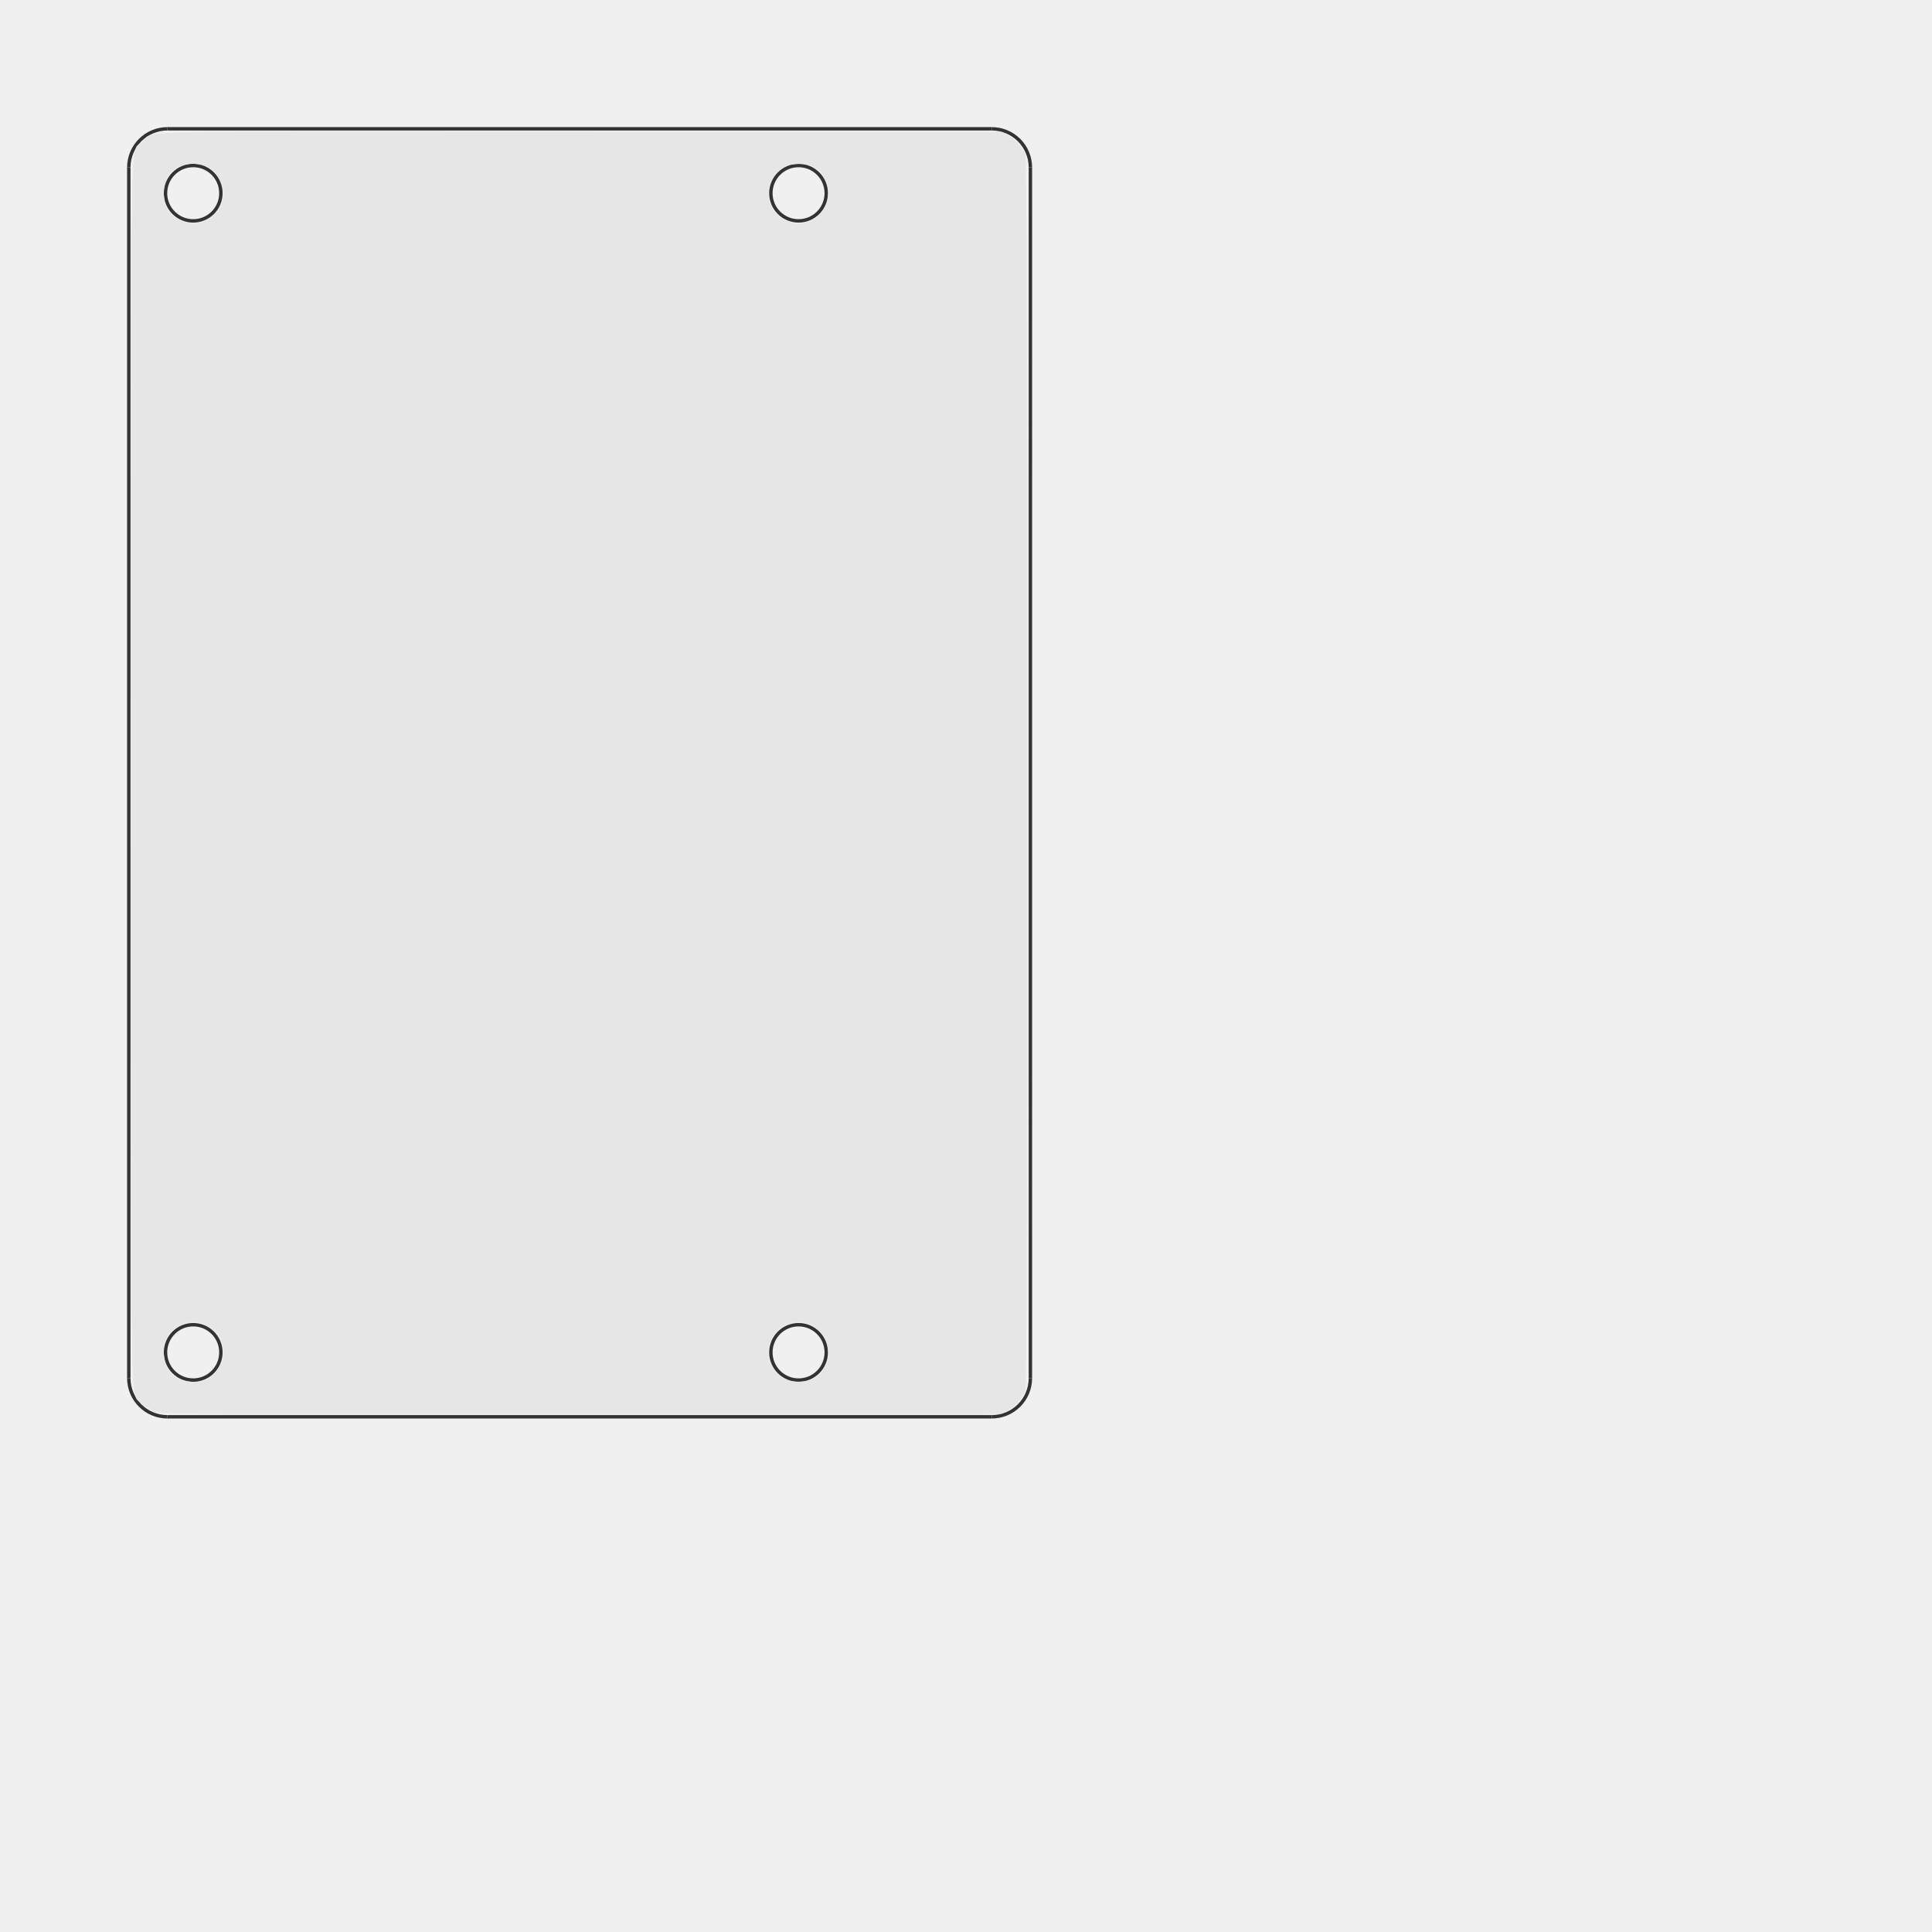
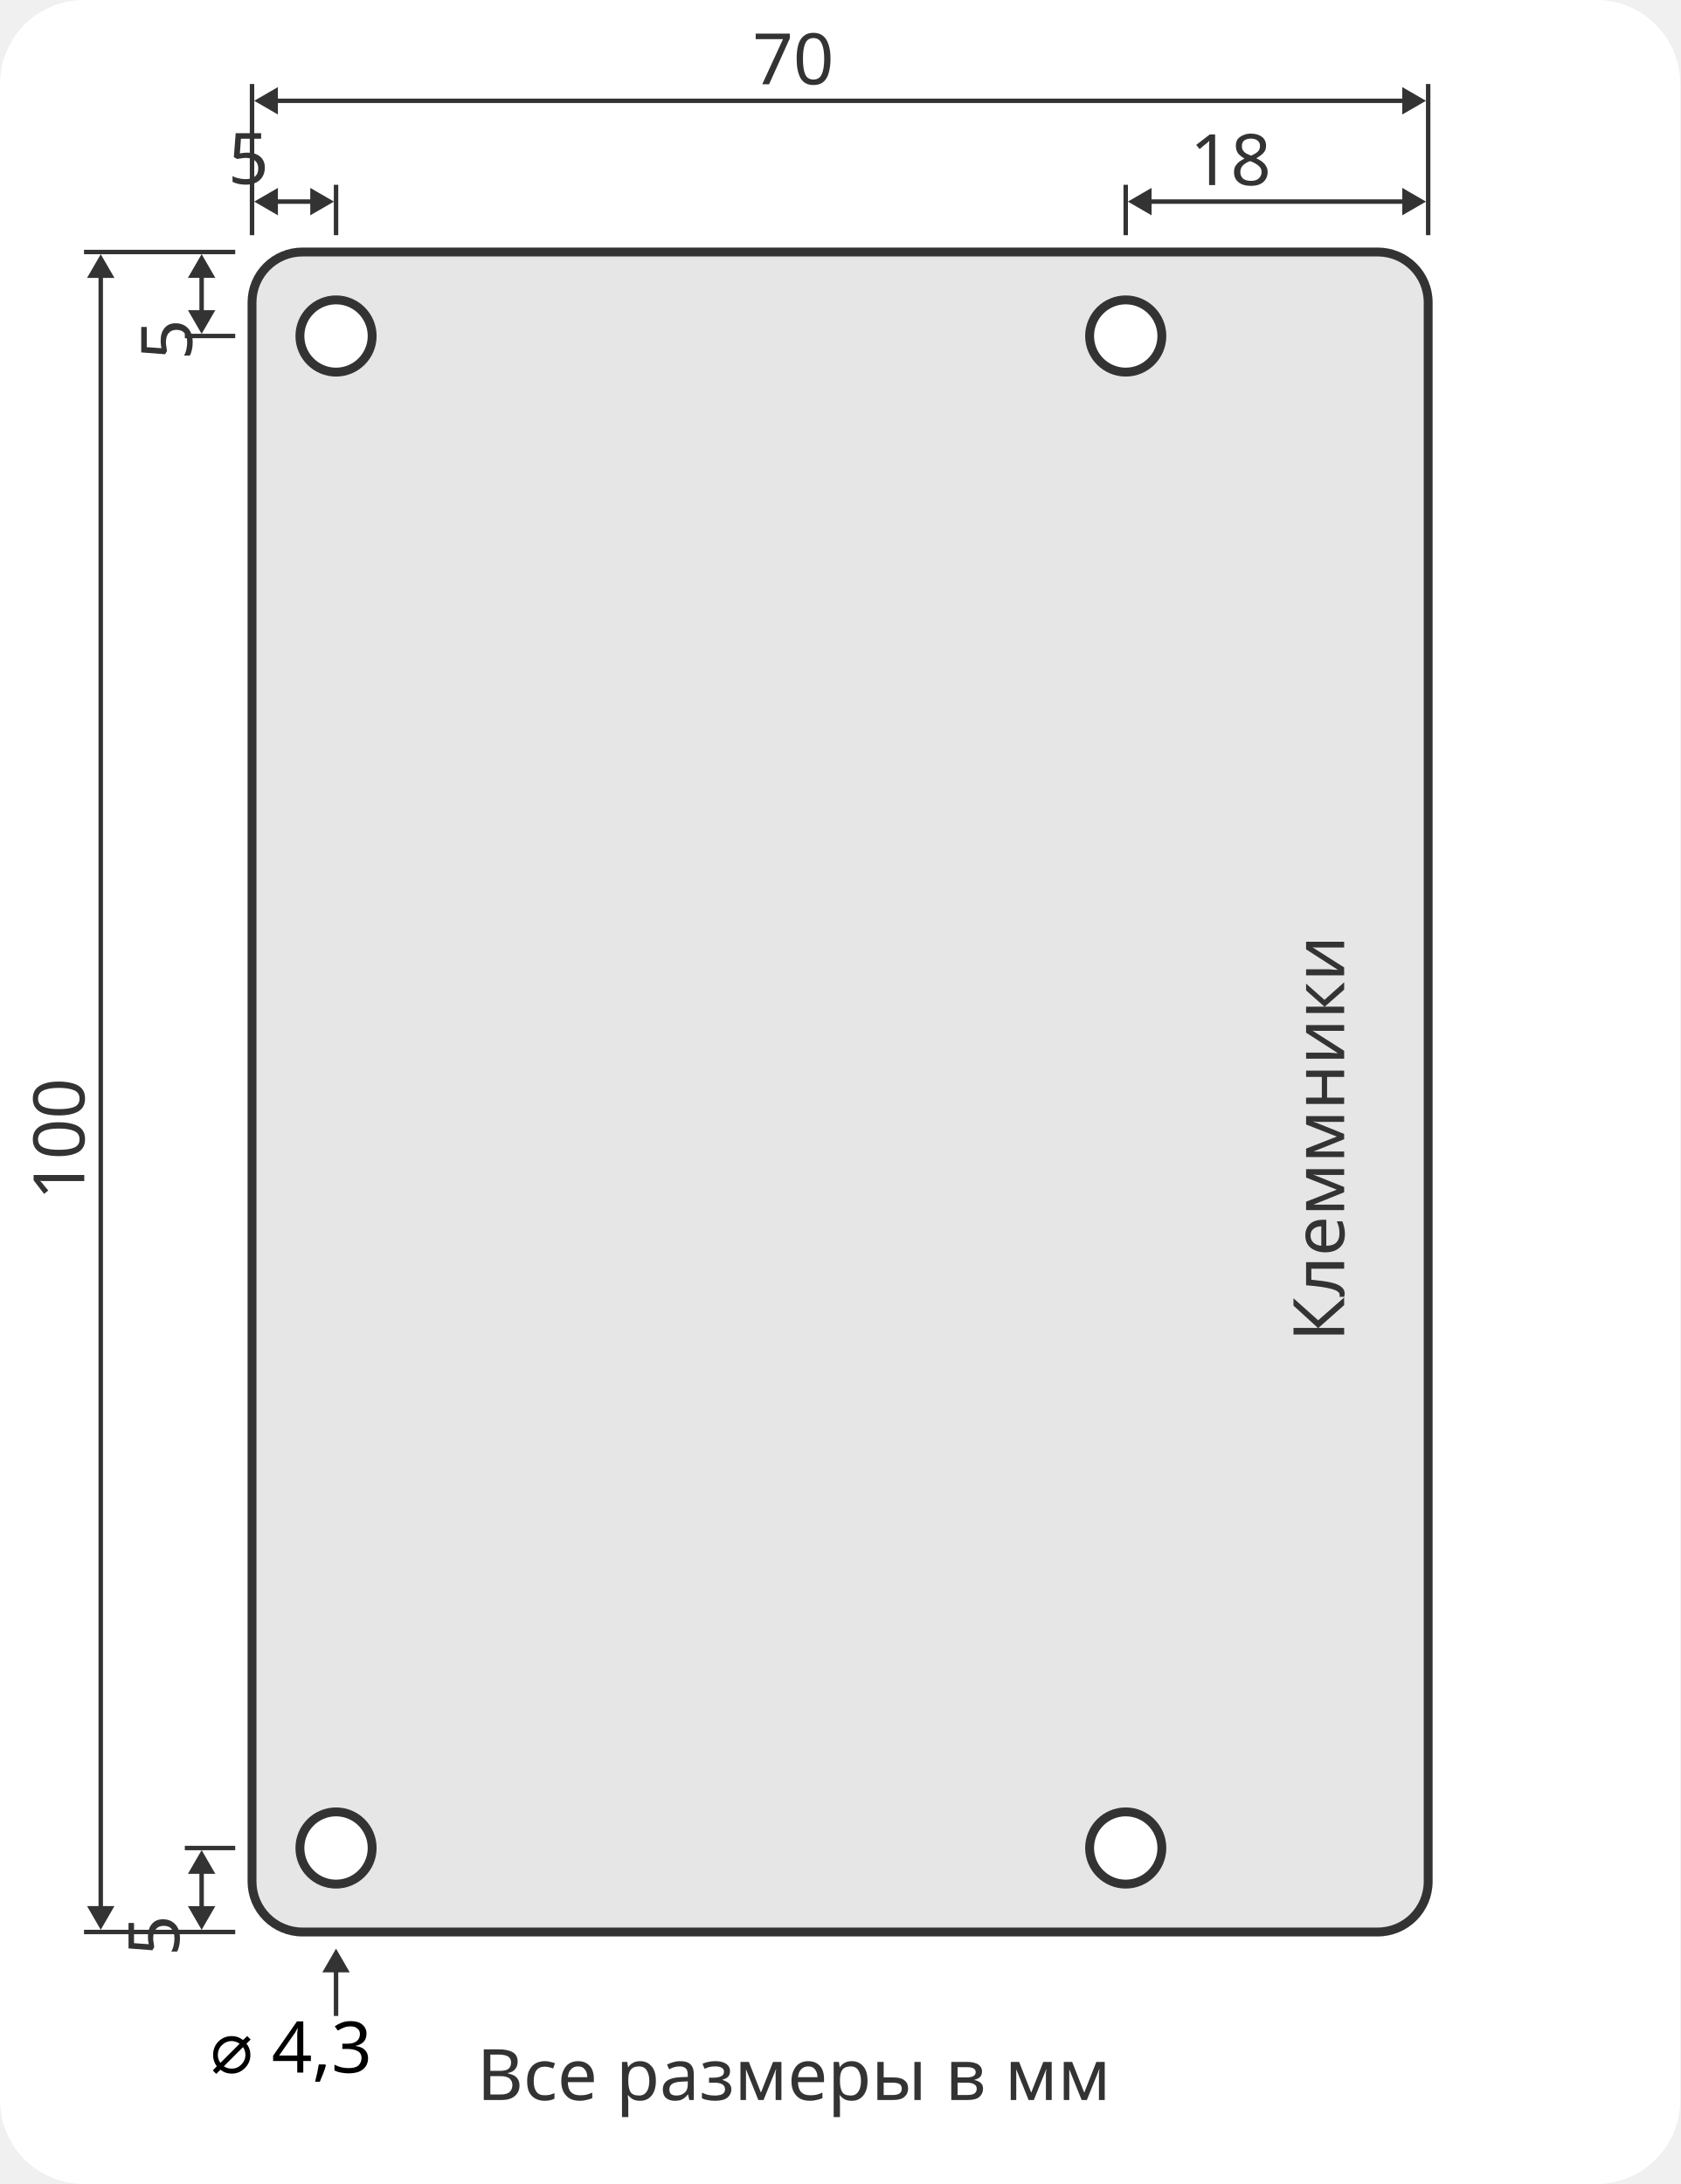
- <svg xmlns="http://www.w3.org/2000/svg" width="150mm" height="150mm" viewBox="0 0 150 150" version="1.1" id="svg1">
+ <svg xmlns="http://www.w3.org/2000/svg" xmlns:xlink="http://www.w3.org/1999/xlink" width="100mm" height="130mm" viewBox="0 0 100 130" version="1.1" id="svg1">
  <style id="style1">
.measure-arrow
{
}
.measure-label
{

}
.measure-line
{
}</style>
  <defs id="defs1">
-     </defs>
+     <linearGradient id="linearGradient15">
+       <stop style="stop-color:#333333;stop-opacity:1;" offset="0" id="stop15" />
+       <stop style="stop-color:#333333;stop-opacity:0;" offset="1" id="stop16" />
+     </linearGradient>
+     <marker style="overflow:visible" id="marker15" refX="0" refY="0" orient="auto-start-reverse" markerWidth="1" markerHeight="1" viewBox="0 0 1 1" preserveAspectRatio="xMidYMid">
+       <path transform="scale(0.5)" style="fill:context-stroke;fill-rule:evenodd;stroke:context-stroke;stroke-width:1pt" d="M 5.77,0 -2.88,5 V -5 Z" id="path15" />
+     </marker>
+     <marker style="overflow:visible" id="Triangle" refX="0" refY="0" orient="auto-start-reverse" markerWidth="1" markerHeight="1" viewBox="0 0 1 1" preserveAspectRatio="xMidYMid">
+       <path transform="scale(0.5)" style="fill:context-stroke;fill-rule:evenodd;stroke:context-stroke;stroke-width:1pt" d="M 5.77,0 -2.88,5 V -5 Z" id="path135" />
+     </marker>
+     <linearGradient xlink:href="#linearGradient15" id="linearGradient16" x1="43.312" y1="-0.482" x2="55.646" y2="-0.482" gradientUnits="userSpaceOnUse" gradientTransform="translate(-3.496017,1)" />
+     <marker style="overflow:visible" id="Triangle-0" refX="0" refY="0" orient="auto-start-reverse" markerWidth="1" markerHeight="1" viewBox="0 0 1 1" preserveAspectRatio="xMidYMid">
+       <path transform="scale(0.5)" style="fill:context-stroke;fill-rule:evenodd;stroke:context-stroke;stroke-width:1pt" d="M 5.77,0 -2.88,5 V -5 Z" id="path135-4" />
+     </marker>
+     <marker style="overflow:visible" id="marker15-8" refX="0" refY="0" orient="auto-start-reverse" markerWidth="1" markerHeight="1" viewBox="0 0 1 1" preserveAspectRatio="xMidYMid">
+       <path transform="scale(0.5)" style="fill:context-stroke;fill-rule:evenodd;stroke:context-stroke;stroke-width:1pt" d="M 5.77,0 -2.88,5 V -5 Z" id="path15-8" />
+     </marker>
+     <marker style="overflow:visible" id="Triangle-2" refX="0" refY="0" orient="auto-start-reverse" markerWidth="1" markerHeight="1" viewBox="0 0 1 1" preserveAspectRatio="xMidYMid">
+       <path transform="scale(0.5)" style="fill:context-stroke;fill-rule:evenodd;stroke:context-stroke;stroke-width:1pt" d="M 5.77,0 -2.88,5 V -5 Z" id="path135-5" />
+     </marker>
+     <marker style="overflow:visible" id="marker15-4" refX="0" refY="0" orient="auto-start-reverse" markerWidth="1" markerHeight="1" viewBox="0 0 1 1" preserveAspectRatio="xMidYMid">
+       <path transform="scale(0.5)" style="fill:context-stroke;fill-rule:evenodd;stroke:context-stroke;stroke-width:1pt" d="M 5.77,0 -2.88,5 V -5 Z" id="path15-0" />
+     </marker>
+     <marker style="overflow:visible" id="Triangle-0-8" refX="0" refY="0" orient="auto-start-reverse" markerWidth="1" markerHeight="1" viewBox="0 0 1 1" preserveAspectRatio="xMidYMid">
+       <path transform="scale(0.5)" style="fill:context-stroke;fill-rule:evenodd;stroke:context-stroke;stroke-width:1pt" d="M 5.77,0 -2.88,5 V -5 Z" id="path135-4-6" />
+     </marker>
+     <marker style="overflow:visible" id="marker15-8-2" refX="0" refY="0" orient="auto-start-reverse" markerWidth="1" markerHeight="1" viewBox="0 0 1 1" preserveAspectRatio="xMidYMid">
+       <path transform="scale(0.5)" style="fill:context-stroke;fill-rule:evenodd;stroke:context-stroke;stroke-width:1pt" d="M 5.77,0 -2.88,5 V -5 Z" id="path15-8-8" />
+     </marker>
+     <marker style="overflow:visible" id="Triangle-0-8-6" refX="0" refY="0" orient="auto-start-reverse" markerWidth="1" markerHeight="1" viewBox="0 0 1 1" preserveAspectRatio="xMidYMid">
+       <path transform="scale(0.5)" style="fill:context-stroke;fill-rule:evenodd;stroke:context-stroke;stroke-width:1pt" d="M 5.77,0 -2.88,5 V -5 Z" id="path135-4-6-2" />
+     </marker>
+     <marker style="overflow:visible" id="marker15-8-2-9" refX="0" refY="0" orient="auto-start-reverse" markerWidth="1" markerHeight="1" viewBox="0 0 1 1" preserveAspectRatio="xMidYMid">
+       <path transform="scale(0.5)" style="fill:context-stroke;fill-rule:evenodd;stroke:context-stroke;stroke-width:1pt" d="M 5.77,0 -2.88,5 V -5 Z" id="path15-8-8-9" />
+     </marker>
+     <marker style="overflow:visible" id="Triangle-1" refX="0" refY="0" orient="auto-start-reverse" markerWidth="1" markerHeight="1" viewBox="0 0 1 1" preserveAspectRatio="xMidYMid">
+       <path transform="scale(0.5)" style="fill:context-stroke;fill-rule:evenodd;stroke:context-stroke;stroke-width:1pt" d="M 5.77,0 -2.88,5 V -5 Z" id="path135-0" />
+     </marker>
+     <marker style="overflow:visible" id="marker15-3" refX="0" refY="0" orient="auto-start-reverse" markerWidth="1" markerHeight="1" viewBox="0 0 1 1" preserveAspectRatio="xMidYMid">
+       <path transform="scale(0.5)" style="fill:context-stroke;fill-rule:evenodd;stroke:context-stroke;stroke-width:1pt" d="M 5.77,0 -2.88,5 V -5 Z" id="path15-4" />
+     </marker>
+   </defs>
+   <g id="layer3">
+     <rect style="fill:#ffffff;fill-opacity:1;stroke:none;stroke-width:0.265;stroke-linejoin:round;stroke-dasharray:none;stroke-opacity:1" id="rect16" width="100" height="130" x="0" y="0" rx="5" ry="5" />
+   </g>
+   <g id="layer2">
+     <rect style="fill:#e6e6e6;fill-opacity:1;stroke:#333333;stroke-width:0.529;stroke-linejoin:round;stroke-dasharray:none;stroke-opacity:1" id="rect4" width="70" height="100" x="15" y="15" rx="3" ry="3" />
+     <path style="fill:#ffffff;fill-opacity:1;stroke:#333333;stroke-width:0.265;stroke-linejoin:round;stroke-dasharray:none;stroke-opacity:1" d="M 15,14 V 5" id="path13" />
+     <path style="fill:#ffffff;fill-opacity:1;stroke:#333333;stroke-width:0.265;stroke-linejoin:round;stroke-dasharray:none;stroke-opacity:1" d="M 14,15 H 5" id="path13-8" />
+     <path style="fill:#ffffff;fill-opacity:1;stroke:#333333;stroke-width:0.265;stroke-linejoin:round;stroke-dasharray:none;stroke-opacity:1" d="m 14,20 h -3" id="path13-1-6" />
+     <path style="fill:#ffffff;fill-opacity:1;stroke:#333333;stroke-width:0.265;stroke-linejoin:round;stroke-dasharray:none;stroke-opacity:1" d="m 14,110 h -3" id="path13-1-6-0" />
+     <path style="fill:#ffffff;fill-opacity:1;stroke:#333333;stroke-width:0.265;stroke-linejoin:round;stroke-dasharray:none;stroke-opacity:1" d="m 20,14 v -3" id="path13-9" />
+     <path style="fill:#ffffff;fill-opacity:1;stroke:#333333;stroke-width:0.265;stroke-linejoin:round;stroke-dasharray:none;stroke-opacity:1" d="m 67,14 v -3" id="path13-9-3" />
+     <path style="fill:#ffffff;fill-opacity:1;stroke:#333333;stroke-width:0.265;stroke-linejoin:round;stroke-dasharray:none;stroke-opacity:1" d="M 85,14 V 5" id="path13-6" />
+     <path style="fill:#ffffff;fill-opacity:1;stroke:#333333;stroke-width:0.265;stroke-linejoin:round;stroke-dasharray:none;stroke-opacity:1;marker-start:url(#Triangle);marker-end:url(#marker15)" d="M 16.07,6 H 83.929" id="path14" />
+     <path style="fill:#ffffff;fill-opacity:1;stroke:#333333;stroke-width:0.265;stroke-linejoin:round;stroke-dasharray:none;stroke-opacity:1;marker-start:url(#Triangle-1);marker-end:url(#marker15-3)" d="M 5.996,113.927 V 16.072" id="path14-9" />
+     <path style="fill:#ffffff;fill-opacity:1;stroke:#333333;stroke-width:0.265;stroke-linejoin:round;stroke-dasharray:none;stroke-opacity:1;marker-start:url(#Triangle-2);marker-end:url(#marker15-4)" d="M 68.068,12 H 83.93" id="path14-4" />
+     <path style="fill:#ffffff;fill-opacity:1;stroke:#333333;stroke-width:0.265;stroke-linejoin:round;stroke-dasharray:none;stroke-opacity:1;marker-start:url(#Triangle-0);marker-end:url(#marker15-8)" d="m 16.071,12 h 2.865" id="path14-7" />
+     <path style="fill:#ffffff;fill-opacity:1;stroke:#333333;stroke-width:0.265;stroke-linejoin:round;stroke-dasharray:none;stroke-opacity:1;marker-start:url(#Triangle-0-8);marker-end:url(#marker15-8-2)" d="M 12,18.932 V 16.068" id="path14-7-2" />
+     <path style="fill:#ffffff;fill-opacity:1;stroke:#333333;stroke-width:0.265;stroke-linejoin:round;stroke-dasharray:none;stroke-opacity:1;marker-start:url(#Triangle-0-8-6);marker-end:url(#marker15-8-2-9)" d="m 12,113.932 v -2.865" id="path14-7-2-1" />
+     <text xml:space="preserve" style="font-size:4.233px;line-height:1;font-family:'PT Sans';-inkscape-font-specification:'PT Sans, Normal';text-align:center;letter-spacing:0px;writing-mode:lr-tb;direction:ltr;text-anchor:middle;fill:none;fill-opacity:1;stroke:none;stroke-width:0.265;stroke-linejoin:round;stroke-dasharray:none" x="17.537" y="10.949" id="text15">
+       <tspan id="tspan15" style="fill:#333333;fill-opacity:1;stroke:none;stroke-width:0.265;stroke-opacity:1" x="17.537" y="10.949">5</tspan>
+     </text>
+     <text xml:space="preserve" style="font-size:4.233px;line-height:1;font-family:'PT Sans';-inkscape-font-specification:'PT Sans, Normal';text-align:center;letter-spacing:0px;writing-mode:lr-tb;direction:ltr;text-anchor:middle;fill:none;fill-opacity:1;stroke:none;stroke-width:0.265;stroke-linejoin:round;stroke-dasharray:none" x="-17.466" y="11.422" id="text15-3" transform="rotate(-90)">
+       <tspan id="tspan15-38" style="fill:#333333;fill-opacity:1;stroke:none;stroke-width:0.265;stroke-opacity:1" x="-17.466" y="11.422">5</tspan>
+     </text>
+     <text xml:space="preserve" style="font-size:4.233px;line-height:1;font-family:'PT Sans';-inkscape-font-specification:'PT Sans, Normal';text-align:center;letter-spacing:0px;writing-mode:lr-tb;direction:ltr;text-anchor:middle;fill:none;fill-opacity:1;stroke:none;stroke-width:0.265;stroke-linejoin:round;stroke-dasharray:none" x="-112.466" y="10.663" id="text15-40" transform="rotate(-90)">
+       <tspan id="tspan15-0" style="fill:#333333;fill-opacity:1;stroke:none;stroke-width:0.265;stroke-opacity:1" x="-112.466" y="10.663">5</tspan>
+     </text>
+     <text xml:space="preserve" style="font-size:4.233px;line-height:1;font-family:'PT Sans';-inkscape-font-specification:'PT Sans, Normal';text-align:center;letter-spacing:0px;writing-mode:lr-tb;direction:ltr;text-anchor:middle;fill:none;fill-opacity:1;stroke:none;stroke-width:0.265;stroke-linejoin:round;stroke-dasharray:none" x="75.995" y="11.014" id="text15-4">
+       <tspan id="tspan15-7" style="fill:#333333;fill-opacity:1;stroke:none;stroke-width:0.265;stroke-opacity:1" x="75.995" y="11.014">18</tspan>
+     </text>
+     <text xml:space="preserve" style="font-size:4.233px;line-height:1;font-family:'PT Sans';-inkscape-font-specification:'PT Sans, Normal';text-align:center;letter-spacing:0px;writing-mode:lr-tb;direction:ltr;text-anchor:middle;fill:none;fill-opacity:1;stroke:none;stroke-width:0.265;stroke-linejoin:round;stroke-dasharray:none" x="49.961" y="5.014" id="text15-0">
+       <tspan id="tspan15-3" style="fill:#333333;fill-opacity:1;stroke:none;stroke-width:0.265;stroke-opacity:1" x="49.961" y="5.014">70</tspan>
+     </text>
+     <text xml:space="preserve" style="font-size:4.233px;line-height:1;font-family:'PT Sans';-inkscape-font-specification:'PT Sans, Normal';text-align:center;letter-spacing:0px;writing-mode:lr-tb;direction:ltr;text-anchor:middle;fill:none;fill-opacity:1;stroke:none;stroke-width:0.265;stroke-linejoin:round;stroke-dasharray:none" x="-65.057" y="5.014" id="text15-0-7" transform="rotate(-90)">
+       <tspan id="tspan15-3-5" style="fill:#333333;fill-opacity:1;stroke:none;stroke-width:0.265;stroke-opacity:1" x="-65.057" y="5.014">100</tspan>
+     </text>
+     <text xml:space="preserve" style="font-size:4.233px;line-height:1;font-family:'PT Sans';-inkscape-font-specification:'PT Sans, Normal';text-align:center;letter-spacing:0px;writing-mode:lr-tb;direction:ltr;text-anchor:middle;fill:none;fill-opacity:1;stroke:none;stroke-width:0.265;stroke-linejoin:round;stroke-dasharray:none" x="-65.017" y="80" id="text15-0-7-2" transform="rotate(-90)">
+       <tspan id="tspan15-3-5-8" style="fill:#333333;fill-opacity:1;stroke:none;stroke-width:0.265;stroke-opacity:1" x="-65.017" y="80">Клеммники</tspan>
+     </text>
+     <text xml:space="preserve" style="font-size:4.233px;line-height:1;font-family:'PT Sans';-inkscape-font-specification:'PT Sans, Normal';text-align:center;letter-spacing:0px;writing-mode:lr-tb;direction:ltr;text-anchor:middle;fill:none;fill-opacity:1;stroke:none;stroke-width:0.265;stroke-linejoin:round;stroke-dasharray:none" x="50" y="125" id="text15-0-7-2-0">
+       <tspan id="tspan15-3-5-8-2" style="fill:#333333;fill-opacity:1;stroke:none;stroke-width:0.265;stroke-opacity:1" x="50" y="125">Все размеры в мм</tspan>
+     </text>
+     <path style="fill:#ffffff;fill-opacity:1;stroke:#333333;stroke-width:0.265;stroke-linejoin:round;stroke-dasharray:none;stroke-opacity:1" d="M 14,115 H 5" id="path13-8-6" />
+     <text xml:space="preserve" style="font-size:4.233px;line-height:1;font-family:'PT Sans';-inkscape-font-specification:'PT Sans, Normal';text-align:center;letter-spacing:0px;writing-mode:lr-tb;direction:ltr;text-anchor:middle;fill:#ffffff;fill-opacity:1;stroke:none;stroke-width:0.265;stroke-linejoin:round;stroke-dasharray:none;stroke-opacity:1" x="20.078" y="123.369" id="text16">
+       <tspan id="tspan16" style="fill:#000000;fill-opacity:1;stroke-width:0.265" x="20.078" y="123.369">⌀ 4,3</tspan>
+     </text>
+     <path style="fill:none;fill-opacity:1;stroke:#333333;stroke-width:0.265;stroke-linejoin:round;stroke-dasharray:none;stroke-opacity:1;marker-end:url(#marker15)" d="m 20,120 v -3.068" id="path16" />
+   </g>
  <g id="layer1">
-     <path style="fill:none;stroke:#333333;stroke-width:0.265;stroke-linejoin:round" d="M 13,10 H 77" id="path1" />
-     <path style="fill:none;stroke:#333333;stroke-width:0.265;stroke-linejoin:round" d="M 13,110 H 77" id="path1-33" />
-     <path style="fill:none;stroke:#333333;stroke-width:0.265;stroke-linejoin:round" d="M 80,13 V 107" id="path1-3" />
-     <path style="fill:none;stroke:#333333;stroke-width:0.265;stroke-linejoin:round" d="m 10,13 v 94" id="path1-3-6" />
-     <path style="fill:none;stroke:#333333;stroke-width:0.265;stroke-linejoin:round;stroke-dasharray:none;stroke-opacity:1" id="path5" d="M -10,77 A 3,3 0 0 1 -10.879,79.121 3,3 0 0 1 -13,80" transform="rotate(-90)" />
-     <path style="fill:none;stroke:#333333;stroke-width:0.265;stroke-linejoin:round;stroke-dasharray:none;stroke-opacity:1" id="path5-88" d="m 80,107 a 3,3 0 0 1 -3,3" />
-     <path style="fill:none;stroke:#333333;stroke-width:0.265;stroke-linejoin:round;stroke-dasharray:none;stroke-opacity:1" id="path5-88-0" d="m 110,-13 a 3,3 0 0 1 -3,3" transform="rotate(90)" />
-     <path style="fill:none;stroke:#333333;stroke-width:0.265;stroke-linejoin:round;stroke-dasharray:none;stroke-opacity:1" id="path5-8" d="m -10,-13 a 3,3 0 0 1 -3,3" transform="scale(-1)" />
-     <circle style="fill:none;stroke:#333333;stroke-width:0.265;stroke-linejoin:round;stroke-dasharray:none;stroke-opacity:1" id="path6" cx="15" cy="15" r="2.15" />
-     <circle style="fill:none;stroke:#333333;stroke-width:0.265;stroke-linejoin:round;stroke-dasharray:none;stroke-opacity:1" id="path6-0" cx="62" cy="15" r="2.15" />
-     <circle style="fill:none;stroke:#333333;stroke-width:0.265;stroke-linejoin:round;stroke-dasharray:none;stroke-opacity:1" id="path6-0-7" cx="62" cy="105" r="2.15" />
-     <circle style="fill:none;stroke:#333333;stroke-width:0.265;stroke-linejoin:round;stroke-dasharray:none;stroke-opacity:1" id="path6-0-7-2" cx="15" cy="105" r="2.15" />
-     <path style="fill:#e6e6e6;stroke:none;stroke-width:1;stroke-linejoin:round;stroke-dasharray:none;stroke-opacity:1;fill-opacity:1" d="m 45.478,414.332 c -1.061,-0.376 -2.768,-1.522 -3.794,-2.548 -3.558,-3.558 -3.234,14.951 -3.234,-185.019 0,-200.137 -0.33,-181.454 3.272,-185.057 3.571,-3.571 -8.432,-3.278 129.348,-3.152 l 122.763,0.112 1.789,0.957 c 2.083,1.115 4.399,3.609 5.256,5.66 0.9,2.153 0.9,360.806 0,362.959 -0.857,2.051 -3.173,4.545 -5.256,5.66 l -1.789,0.957 -123.213,0.076 c -110.737,0.069 -123.409,0.007 -125.142,-0.607 z m 14.948,-9.454 c 1.808,-0.755 3.995,-3.245 4.684,-5.331 1.189,-3.602 -0.474,-8.238 -3.662,-10.208 -1.945,-1.202 -5.34,-1.619 -7.465,-0.918 -2.086,0.688 -4.575,2.876 -5.331,4.684 -1.327,3.176 -0.398,8.244 1.876,10.234 2.397,2.098 6.89,2.797 9.898,1.54 z M 238.256,404.76 c 3.877,-1.963 5.603,-5.948 4.47,-10.317 -1.66,-6.401 -9.919,-8.561 -14.65,-3.83 -4.281,4.281 -3.089,11.312 2.403,14.168 1.73,0.9 5.981,0.888 7.777,-0.021 z M 61.582,64.078 c 2.165,-1.433 3.492,-3.631 3.809,-6.313 0.317,-2.676 -0.385,-4.915 -2.186,-6.965 -1.758,-2.002 -3.57,-2.737 -6.743,-2.737 -4.94,0 -8.401,3.491 -8.401,8.474 0,4.02 1.54,6.534 5.025,8.202 2.404,1.151 6.204,0.856 8.495,-0.66 z m 176.325,0.633 c 4.723,-2.187 6.527,-7.752 4.051,-12.499 -1.552,-2.974 -4.235,-4.3 -8.243,-4.073 -2.506,0.142 -3.226,0.373 -4.631,1.491 -4.358,3.468 -4.777,9.518 -0.926,13.37 2.549,2.549 6.457,3.235 9.749,1.711 z" id="path8" transform="scale(0.2645833)" />
+     <circle style="fill:#ffffff;fill-opacity:1;stroke:#333333;stroke-width:0.529;stroke-linejoin:round;stroke-dasharray:none;stroke-opacity:1" id="path6" cx="20" cy="20" r="2.15" />
+     <circle style="fill:#ffffff;fill-opacity:1;stroke:#333333;stroke-width:0.529;stroke-linejoin:round;stroke-dasharray:none;stroke-opacity:1" id="path6-0" cx="67" cy="20" r="2.15" />
+     <circle style="fill:#ffffff;fill-opacity:1;stroke:#333333;stroke-width:0.529;stroke-linejoin:round;stroke-dasharray:none;stroke-opacity:1" id="path6-0-7" cx="67" cy="110" r="2.15" />
+     <circle style="fill:#ffffff;fill-opacity:1;stroke:#333333;stroke-width:0.529;stroke-linejoin:round;stroke-dasharray:none;stroke-opacity:1" id="path6-0-7-2" cx="20" cy="110" r="2.15" />
  </g>
</svg>
